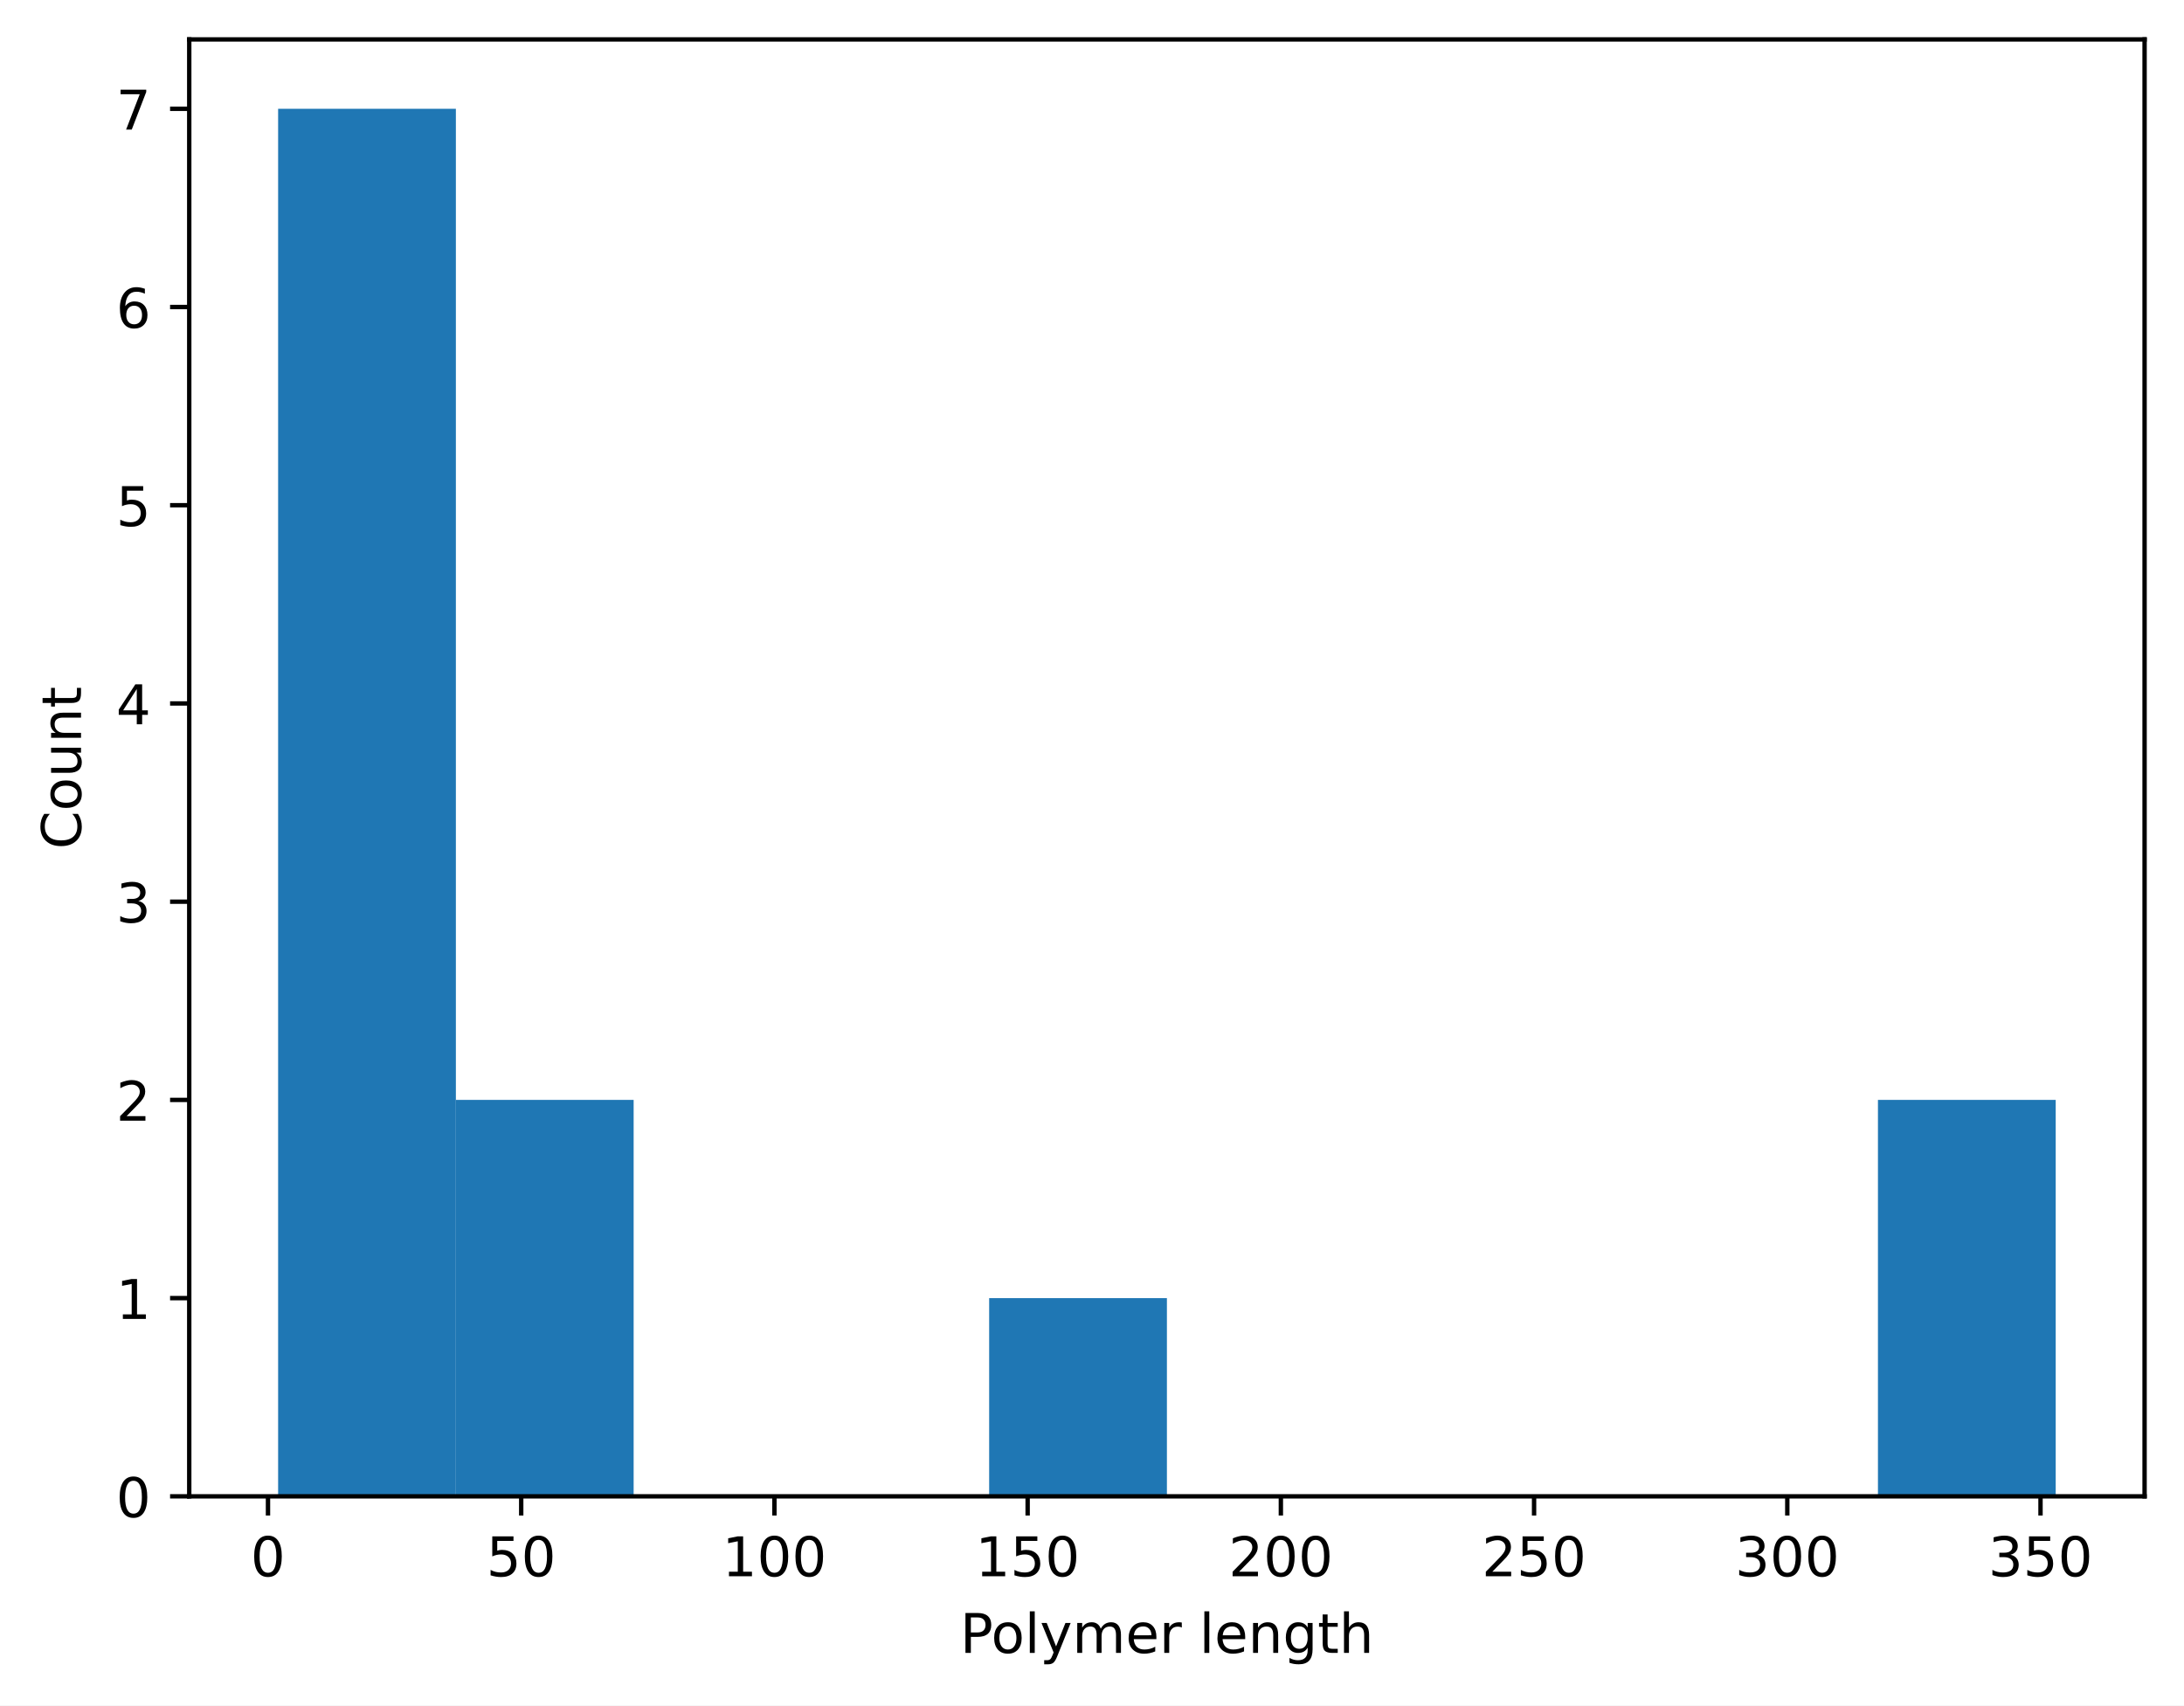
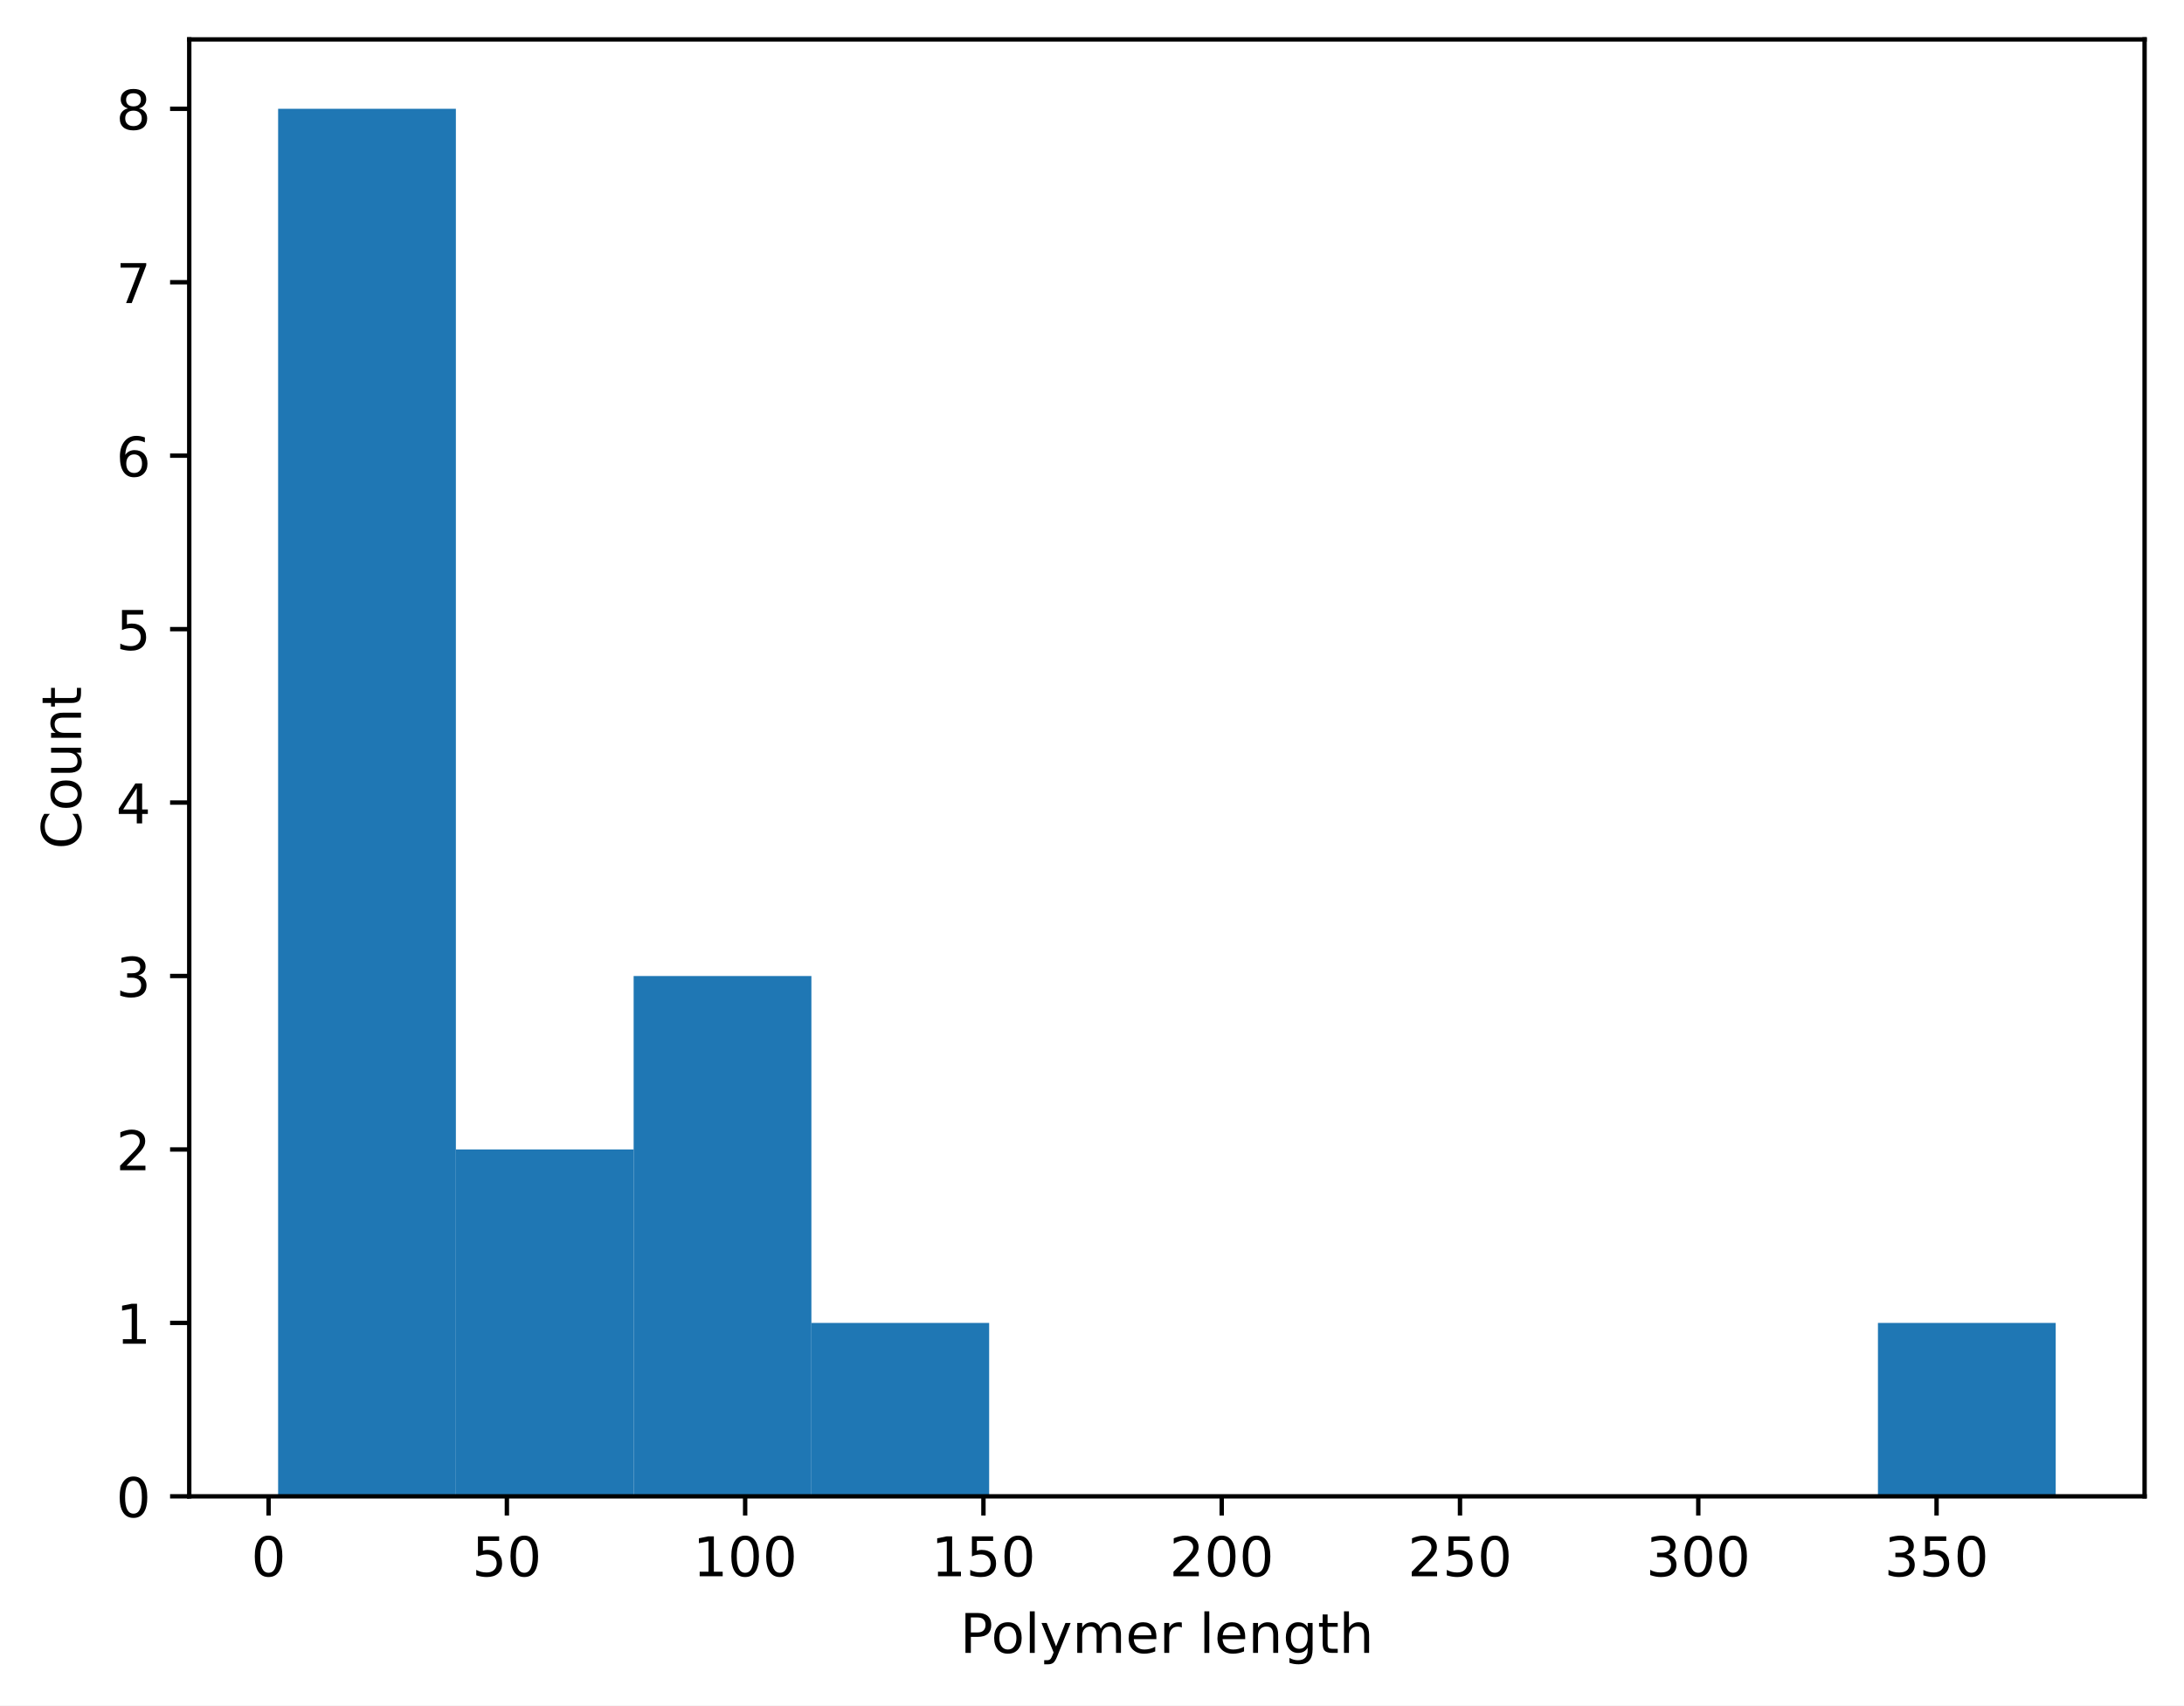
<svg xmlns="http://www.w3.org/2000/svg" xmlns:xlink="http://www.w3.org/1999/xlink" width="398.882pt" height="311.513pt" viewBox="0 0 398.882 311.513" version="1.1">
  <defs>
    <style type="text/css">*{stroke-linejoin: round; stroke-linecap: butt}</style>
  </defs>
  <g id="figure_1">
    <g id="patch_1">
      <path d="M 0 311.513  L 398.882 311.513  L 398.882 0  L 0 0  z " style="fill: #ffffff" />
    </g>
    <g id="axes_1">
      <g id="patch_2">
        <path d="M 34.562 273.312  L 391.683 273.312  L 391.683 7.2  L 34.562 7.2  z " style="fill: #ffffff" />
      </g>
      <g id="patch_3">
-         <path d="M 50.795 273.312  L 83.261 273.312  L 83.261 19.872  L 50.795 19.872  z " clip-path="url(#p8241aeb99f)" style="fill: #1f77b4" />
+         <path d="M 50.795 273.312  L 83.261 273.312  L 83.261 19.872  L 50.795 19.872  z " clip-path="url(#p227bb9516e)" style="fill: #1f77b4" />
      </g>
      <g id="patch_4">
-         <path d="M 83.261 273.312  L 115.726 273.312  L 115.726 200.901  L 83.261 200.901  z " clip-path="url(#p8241aeb99f)" style="fill: #1f77b4" />
+         <path d="M 83.261 273.312  L 115.726 273.312  L 115.726 209.952  L 83.261 209.952  z " clip-path="url(#p227bb9516e)" style="fill: #1f77b4" />
      </g>
      <g id="patch_5">
-         <path d="M 115.726 273.312  L 148.192 273.312  L 148.192 273.312  L 115.726 273.312  z " clip-path="url(#p8241aeb99f)" style="fill: #1f77b4" />
+         <path d="M 115.726 273.312  L 148.192 273.312  L 148.192 178.272  L 115.726 178.272  z " clip-path="url(#p227bb9516e)" style="fill: #1f77b4" />
      </g>
      <g id="patch_6">
-         <path d="M 148.192 273.312  L 180.657 273.312  L 180.657 273.312  L 148.192 273.312  z " clip-path="url(#p8241aeb99f)" style="fill: #1f77b4" />
+         <path d="M 148.192 273.312  L 180.657 273.312  L 180.657 241.632  L 148.192 241.632  z " clip-path="url(#p227bb9516e)" style="fill: #1f77b4" />
      </g>
      <g id="patch_7">
-         <path d="M 180.657 273.312  L 213.123 273.312  L 213.123 237.106  L 180.657 237.106  z " clip-path="url(#p8241aeb99f)" style="fill: #1f77b4" />
+         <path d="M 180.657 273.312  L 213.123 273.312  L 213.123 273.312  L 180.657 273.312  z " clip-path="url(#p227bb9516e)" style="fill: #1f77b4" />
      </g>
      <g id="patch_8">
-         <path d="M 213.123 273.312  L 245.588 273.312  L 245.588 273.312  L 213.123 273.312  z " clip-path="url(#p8241aeb99f)" style="fill: #1f77b4" />
+         <path d="M 213.123 273.312  L 245.588 273.312  L 245.588 273.312  L 213.123 273.312  z " clip-path="url(#p227bb9516e)" style="fill: #1f77b4" />
      </g>
      <g id="patch_9">
-         <path d="M 245.588 273.312  L 278.053 273.312  L 278.053 273.312  L 245.588 273.312  z " clip-path="url(#p8241aeb99f)" style="fill: #1f77b4" />
+         <path d="M 245.588 273.312  L 278.053 273.312  L 278.053 273.312  L 245.588 273.312  z " clip-path="url(#p227bb9516e)" style="fill: #1f77b4" />
      </g>
      <g id="patch_10">
-         <path d="M 278.053 273.312  L 310.519 273.312  L 310.519 273.312  L 278.053 273.312  z " clip-path="url(#p8241aeb99f)" style="fill: #1f77b4" />
+         <path d="M 278.053 273.312  L 310.519 273.312  L 310.519 273.312  L 278.053 273.312  z " clip-path="url(#p227bb9516e)" style="fill: #1f77b4" />
      </g>
      <g id="patch_11">
-         <path d="M 310.519 273.312  L 342.984 273.312  L 342.984 273.312  L 310.519 273.312  z " clip-path="url(#p8241aeb99f)" style="fill: #1f77b4" />
+         <path d="M 310.519 273.312  L 342.984 273.312  L 342.984 273.312  L 310.519 273.312  z " clip-path="url(#p227bb9516e)" style="fill: #1f77b4" />
      </g>
      <g id="patch_12">
-         <path d="M 342.984 273.312  L 375.45 273.312  L 375.45 200.901  L 342.984 200.901  z " clip-path="url(#p8241aeb99f)" style="fill: #1f77b4" />
+         <path d="M 342.984 273.312  L 375.45 273.312  L 375.45 241.632  L 342.984 241.632  z " clip-path="url(#p227bb9516e)" style="fill: #1f77b4" />
      </g>
      <g id="matplotlib.axis_1">
        <g id="xtick_1">
          <g id="line2d_1">
            <defs>
-               <path id="m7d7d865027" d="M 0 0  L 0 3.5  " style="stroke: #000000; stroke-width: 0.8" />
+               <path id="m847fe4f2ba" d="M 0 0  L 0 3.5  " style="stroke: #000000; stroke-width: 0.8" />
            </defs>
            <g>
-               <use xlink:href="#m7d7d865027" x="48.945" y="273.312" style="stroke: #000000; stroke-width: 0.8" />
+               <use xlink:href="#m847fe4f2ba" x="49.054" y="273.312" style="stroke: #000000; stroke-width: 0.8" />
            </g>
          </g>
          <g id="text_1">
-             <g transform="translate(45.76409 287.9097) scale(0.1 -0.1)">
+             <g transform="translate(45.8732 287.9097) scale(0.1 -0.1)">
              <defs>
                <path id="DejaVuSans-13" d="M 2034 4250  Q 1547 4250 1301 3770  Q 1056 3291 1056 2328  Q 1056 1369 1301 889  Q 1547 409 2034 409  Q 2525 409 2770 889  Q 3016 1369 3016 2328  Q 3016 3291 2770 3770  Q 2525 4250 2034 4250  z M 2034 4750  Q 2819 4750 3233 4129  Q 3647 3509 3647 2328  Q 3647 1150 3233 529  Q 2819 -91 2034 -91  Q 1250 -91 836 529  Q 422 1150 422 2328  Q 422 3509 836 4129  Q 1250 4750 2034 4750  z " transform="scale(0.015625)" />
              </defs>
              <use xlink:href="#DejaVuSans-13" />
            </g>
          </g>
        </g>
        <g id="xtick_2">
          <g id="line2d_2">
            <g>
-               <use xlink:href="#m7d7d865027" x="95.192" y="273.312" style="stroke: #000000; stroke-width: 0.8" />
+               <use xlink:href="#m847fe4f2ba" x="92.574" y="273.312" style="stroke: #000000; stroke-width: 0.8" />
            </g>
          </g>
          <g id="text_2">
-             <g transform="translate(88.82993 287.9097) scale(0.1 -0.1)">
+             <g transform="translate(86.21133 287.9097) scale(0.1 -0.1)">
              <defs>
                <path id="DejaVuSans-18" d="M 691 4666  L 3169 4666  L 3169 4134  L 1269 4134  L 1269 2991  Q 1406 3038 1543 3061  Q 1681 3084 1819 3084  Q 2600 3084 3056 2656  Q 3513 2228 3513 1497  Q 3513 744 3044 326  Q 2575 -91 1722 -91  Q 1428 -91 1123 -41  Q 819 9 494 109  L 494 744  Q 775 591 1075 516  Q 1375 441 1709 441  Q 2250 441 2565 725  Q 2881 1009 2881 1497  Q 2881 1984 2565 2268  Q 2250 2553 1709 2553  Q 1456 2553 1204 2497  Q 953 2441 691 2322  L 691 4666  z " transform="scale(0.015625)" />
              </defs>
              <use xlink:href="#DejaVuSans-18" />
              <use xlink:href="#DejaVuSans-13" transform="translate(63.625 0)" />
            </g>
          </g>
        </g>
        <g id="xtick_3">
          <g id="line2d_3">
            <g>
-               <use xlink:href="#m7d7d865027" x="141.44" y="273.312" style="stroke: #000000; stroke-width: 0.8" />
+               <use xlink:href="#m847fe4f2ba" x="136.093" y="273.312" style="stroke: #000000; stroke-width: 0.8" />
            </g>
          </g>
          <g id="text_3">
-             <g transform="translate(131.8958 287.9097) scale(0.1 -0.1)">
+             <g transform="translate(126.5495 287.9097) scale(0.1 -0.1)">
              <defs>
                <path id="DejaVuSans-14" d="M 794 531  L 1825 531  L 1825 4091  L 703 3866  L 703 4441  L 1819 4666  L 2450 4666  L 2450 531  L 3481 531  L 3481 0  L 794 0  L 794 531  z " transform="scale(0.015625)" />
              </defs>
              <use xlink:href="#DejaVuSans-14" />
              <use xlink:href="#DejaVuSans-13" transform="translate(63.625 0)" />
              <use xlink:href="#DejaVuSans-13" transform="translate(127.25 0)" />
            </g>
          </g>
        </g>
        <g id="xtick_4">
          <g id="line2d_4">
            <g>
-               <use xlink:href="#m7d7d865027" x="187.687" y="273.312" style="stroke: #000000; stroke-width: 0.8" />
+               <use xlink:href="#m847fe4f2ba" x="179.613" y="273.312" style="stroke: #000000; stroke-width: 0.8" />
            </g>
          </g>
          <g id="text_4">
-             <g transform="translate(178.1429 287.9097) scale(0.1 -0.1)">
+             <g transform="translate(170.0688 287.9097) scale(0.1 -0.1)">
              <use xlink:href="#DejaVuSans-14" />
              <use xlink:href="#DejaVuSans-18" transform="translate(63.625 0)" />
              <use xlink:href="#DejaVuSans-13" transform="translate(127.25 0)" />
            </g>
          </g>
        </g>
        <g id="xtick_5">
          <g id="line2d_5">
            <g>
-               <use xlink:href="#m7d7d865027" x="233.934" y="273.312" style="stroke: #000000; stroke-width: 0.8" />
+               <use xlink:href="#m847fe4f2ba" x="223.132" y="273.312" style="stroke: #000000; stroke-width: 0.8" />
            </g>
          </g>
          <g id="text_5">
-             <g transform="translate(224.3899 287.9097) scale(0.1 -0.1)">
+             <g transform="translate(213.5882 287.9097) scale(0.1 -0.1)">
              <defs>
                <path id="DejaVuSans-15" d="M 1228 531  L 3431 531  L 3431 0  L 469 0  L 469 531  Q 828 903 1448 1529  Q 2069 2156 2228 2338  Q 2531 2678 2651 2914  Q 2772 3150 2772 3378  Q 2772 3750 2511 3984  Q 2250 4219 1831 4219  Q 1534 4219 1204 4116  Q 875 4013 500 3803  L 500 4441  Q 881 4594 1212 4672  Q 1544 4750 1819 4750  Q 2544 4750 2975 4387  Q 3406 4025 3406 3419  Q 3406 3131 3298 2873  Q 3191 2616 2906 2266  Q 2828 2175 2409 1742  Q 1991 1309 1228 531  z " transform="scale(0.015625)" />
              </defs>
              <use xlink:href="#DejaVuSans-15" />
              <use xlink:href="#DejaVuSans-13" transform="translate(63.625 0)" />
              <use xlink:href="#DejaVuSans-13" transform="translate(127.25 0)" />
            </g>
          </g>
        </g>
        <g id="xtick_6">
          <g id="line2d_6">
            <g>
-               <use xlink:href="#m7d7d865027" x="280.181" y="273.312" style="stroke: #000000; stroke-width: 0.8" />
+               <use xlink:href="#m847fe4f2ba" x="266.651" y="273.312" style="stroke: #000000; stroke-width: 0.8" />
            </g>
          </g>
          <g id="text_6">
-             <g transform="translate(270.637 287.9097) scale(0.1 -0.1)">
+             <g transform="translate(257.1076 287.9097) scale(0.1 -0.1)">
              <use xlink:href="#DejaVuSans-15" />
              <use xlink:href="#DejaVuSans-18" transform="translate(63.625 0)" />
              <use xlink:href="#DejaVuSans-13" transform="translate(127.25 0)" />
            </g>
          </g>
        </g>
        <g id="xtick_7">
          <g id="line2d_7">
            <g>
-               <use xlink:href="#m7d7d865027" x="326.428" y="273.312" style="stroke: #000000; stroke-width: 0.8" />
+               <use xlink:href="#m847fe4f2ba" x="310.171" y="273.312" style="stroke: #000000; stroke-width: 0.8" />
            </g>
          </g>
          <g id="text_7">
-             <g transform="translate(316.8841 287.9097) scale(0.1 -0.1)">
+             <g transform="translate(300.627 287.9097) scale(0.1 -0.1)">
              <defs>
                <path id="DejaVuSans-16" d="M 2597 2516  Q 3050 2419 3304 2112  Q 3559 1806 3559 1356  Q 3559 666 3084 287  Q 2609 -91 1734 -91  Q 1441 -91 1130 -33  Q 819 25 488 141  L 488 750  Q 750 597 1062 519  Q 1375 441 1716 441  Q 2309 441 2620 675  Q 2931 909 2931 1356  Q 2931 1769 2642 2001  Q 2353 2234 1838 2234  L 1294 2234  L 1294 2753  L 1863 2753  Q 2328 2753 2575 2939  Q 2822 3125 2822 3475  Q 2822 3834 2567 4026  Q 2313 4219 1838 4219  Q 1578 4219 1281 4162  Q 984 4106 628 3988  L 628 4550  Q 988 4650 1302 4700  Q 1616 4750 1894 4750  Q 2613 4750 3031 4423  Q 3450 4097 3450 3541  Q 3450 3153 3228 2886  Q 3006 2619 2597 2516  z " transform="scale(0.015625)" />
              </defs>
              <use xlink:href="#DejaVuSans-16" />
              <use xlink:href="#DejaVuSans-13" transform="translate(63.625 0)" />
              <use xlink:href="#DejaVuSans-13" transform="translate(127.25 0)" />
            </g>
          </g>
        </g>
        <g id="xtick_8">
          <g id="line2d_8">
            <g>
-               <use xlink:href="#m7d7d865027" x="372.675" y="273.312" style="stroke: #000000; stroke-width: 0.8" />
+               <use xlink:href="#m847fe4f2ba" x="353.69" y="273.312" style="stroke: #000000; stroke-width: 0.8" />
            </g>
          </g>
          <g id="text_8">
-             <g transform="translate(363.1312 287.9097) scale(0.1 -0.1)">
+             <g transform="translate(344.1463 287.9097) scale(0.1 -0.1)">
              <use xlink:href="#DejaVuSans-16" />
              <use xlink:href="#DejaVuSans-18" transform="translate(63.625 0)" />
              <use xlink:href="#DejaVuSans-13" transform="translate(127.25 0)" />
            </g>
          </g>
        </g>
        <g id="text_9">
          <g transform="translate(175.3491 301.9104) scale(0.1 -0.1)">
            <defs>
              <path id="DejaVuSans-33" d="M 1259 4147  L 1259 2394  L 2053 2394  Q 2494 2394 2734 2622  Q 2975 2850 2975 3272  Q 2975 3691 2734 3919  Q 2494 4147 2053 4147  L 1259 4147  z M 628 4666  L 2053 4666  Q 2838 4666 3239 4311  Q 3641 3956 3641 3272  Q 3641 2581 3239 2228  Q 2838 1875 2053 1875  L 1259 1875  L 1259 0  L 628 0  L 628 4666  z " transform="scale(0.015625)" />
              <path id="DejaVuSans-52" d="M 1959 3097  Q 1497 3097 1228 2736  Q 959 2375 959 1747  Q 959 1119 1226 758  Q 1494 397 1959 397  Q 2419 397 2687 759  Q 2956 1122 2956 1747  Q 2956 2369 2687 2733  Q 2419 3097 1959 3097  z M 1959 3584  Q 2709 3584 3137 3096  Q 3566 2609 3566 1747  Q 3566 888 3137 398  Q 2709 -91 1959 -91  Q 1206 -91 779 398  Q 353 888 353 1747  Q 353 2609 779 3096  Q 1206 3584 1959 3584  z " transform="scale(0.015625)" />
              <path id="DejaVuSans-4f" d="M 603 4863  L 1178 4863  L 1178 0  L 603 0  L 603 4863  z " transform="scale(0.015625)" />
              <path id="DejaVuSans-5c" d="M 2059 -325  Q 1816 -950 1584 -1140  Q 1353 -1331 966 -1331  L 506 -1331  L 506 -850  L 844 -850  Q 1081 -850 1212 -737  Q 1344 -625 1503 -206  L 1606 56  L 191 3500  L 800 3500  L 1894 763  L 2988 3500  L 3597 3500  L 2059 -325  z " transform="scale(0.015625)" />
              <path id="DejaVuSans-50" d="M 3328 2828  Q 3544 3216 3844 3400  Q 4144 3584 4550 3584  Q 5097 3584 5394 3201  Q 5691 2819 5691 2113  L 5691 0  L 5113 0  L 5113 2094  Q 5113 2597 4934 2840  Q 4756 3084 4391 3084  Q 3944 3084 3684 2787  Q 3425 2491 3425 1978  L 3425 0  L 2847 0  L 2847 2094  Q 2847 2600 2669 2842  Q 2491 3084 2119 3084  Q 1678 3084 1418 2786  Q 1159 2488 1159 1978  L 1159 0  L 581 0  L 581 3500  L 1159 3500  L 1159 2956  Q 1356 3278 1631 3431  Q 1906 3584 2284 3584  Q 2666 3584 2933 3390  Q 3200 3197 3328 2828  z " transform="scale(0.015625)" />
              <path id="DejaVuSans-48" d="M 3597 1894  L 3597 1613  L 953 1613  Q 991 1019 1311 708  Q 1631 397 2203 397  Q 2534 397 2845 478  Q 3156 559 3463 722  L 3463 178  Q 3153 47 2828 -22  Q 2503 -91 2169 -91  Q 1331 -91 842 396  Q 353 884 353 1716  Q 353 2575 817 3079  Q 1281 3584 2069 3584  Q 2775 3584 3186 3129  Q 3597 2675 3597 1894  z M 3022 2063  Q 3016 2534 2758 2815  Q 2500 3097 2075 3097  Q 1594 3097 1305 2825  Q 1016 2553 972 2059  L 3022 2063  z " transform="scale(0.015625)" />
              <path id="DejaVuSans-55" d="M 2631 2963  Q 2534 3019 2420 3045  Q 2306 3072 2169 3072  Q 1681 3072 1420 2755  Q 1159 2438 1159 1844  L 1159 0  L 581 0  L 581 3500  L 1159 3500  L 1159 2956  Q 1341 3275 1631 3429  Q 1922 3584 2338 3584  Q 2397 3584 2469 3576  Q 2541 3569 2628 3553  L 2631 2963  z " transform="scale(0.015625)" />
              <path id="DejaVuSans-3" transform="scale(0.015625)" />
              <path id="DejaVuSans-51" d="M 3513 2113  L 3513 0  L 2938 0  L 2938 2094  Q 2938 2591 2744 2837  Q 2550 3084 2163 3084  Q 1697 3084 1428 2787  Q 1159 2491 1159 1978  L 1159 0  L 581 0  L 581 3500  L 1159 3500  L 1159 2956  Q 1366 3272 1645 3428  Q 1925 3584 2291 3584  Q 2894 3584 3203 3211  Q 3513 2838 3513 2113  z " transform="scale(0.015625)" />
              <path id="DejaVuSans-4a" d="M 2906 1791  Q 2906 2416 2648 2759  Q 2391 3103 1925 3103  Q 1463 3103 1205 2759  Q 947 2416 947 1791  Q 947 1169 1205 825  Q 1463 481 1925 481  Q 2391 481 2648 825  Q 2906 1169 2906 1791  z M 3481 434  Q 3481 -459 3084 -895  Q 2688 -1331 1869 -1331  Q 1566 -1331 1297 -1286  Q 1028 -1241 775 -1147  L 775 -588  Q 1028 -725 1275 -790  Q 1522 -856 1778 -856  Q 2344 -856 2625 -561  Q 2906 -266 2906 331  L 2906 616  Q 2728 306 2450 153  Q 2172 0 1784 0  Q 1141 0 747 490  Q 353 981 353 1791  Q 353 2603 747 3093  Q 1141 3584 1784 3584  Q 2172 3584 2450 3431  Q 2728 3278 2906 2969  L 2906 3500  L 3481 3500  L 3481 434  z " transform="scale(0.015625)" />
              <path id="DejaVuSans-57" d="M 1172 4494  L 1172 3500  L 2356 3500  L 2356 3053  L 1172 3053  L 1172 1153  Q 1172 725 1289 603  Q 1406 481 1766 481  L 2356 481  L 2356 0  L 1766 0  Q 1100 0 847 248  Q 594 497 594 1153  L 594 3053  L 172 3053  L 172 3500  L 594 3500  L 594 4494  L 1172 4494  z " transform="scale(0.015625)" />
              <path id="DejaVuSans-4b" d="M 3513 2113  L 3513 0  L 2938 0  L 2938 2094  Q 2938 2591 2744 2837  Q 2550 3084 2163 3084  Q 1697 3084 1428 2787  Q 1159 2491 1159 1978  L 1159 0  L 581 0  L 581 4863  L 1159 4863  L 1159 2956  Q 1366 3272 1645 3428  Q 1925 3584 2291 3584  Q 2894 3584 3203 3211  Q 3513 2838 3513 2113  z " transform="scale(0.015625)" />
            </defs>
            <use xlink:href="#DejaVuSans-33" />
            <use xlink:href="#DejaVuSans-52" transform="translate(56.73438 0)" />
            <use xlink:href="#DejaVuSans-4f" transform="translate(117.9219 0)" />
            <use xlink:href="#DejaVuSans-5c" transform="translate(145.7031 0)" />
            <use xlink:href="#DejaVuSans-50" transform="translate(204.8906 0)" />
            <use xlink:href="#DejaVuSans-48" transform="translate(302.2969 0)" />
            <use xlink:href="#DejaVuSans-55" transform="translate(363.8281 0)" />
            <use xlink:href="#DejaVuSans-3" transform="translate(404.9375 0)" />
            <use xlink:href="#DejaVuSans-4f" transform="translate(436.7188 0)" />
            <use xlink:href="#DejaVuSans-48" transform="translate(464.5 0)" />
            <use xlink:href="#DejaVuSans-51" transform="translate(526.0312 0)" />
            <use xlink:href="#DejaVuSans-4a" transform="translate(589.4062 0)" />
            <use xlink:href="#DejaVuSans-57" transform="translate(652.8906 0)" />
            <use xlink:href="#DejaVuSans-4b" transform="translate(692.0938 0)" />
          </g>
        </g>
      </g>
      <g id="matplotlib.axis_2">
        <g id="ytick_1">
          <g id="line2d_9">
            <defs>
-               <path id="m6d92dba15b" d="M 0 0  L -3.5 0  " style="stroke: #000000; stroke-width: 0.8" />
+               <path id="m1a182ec695" d="M 0 0  L -3.5 0  " style="stroke: #000000; stroke-width: 0.8" />
            </defs>
            <g>
-               <use xlink:href="#m6d92dba15b" x="34.562" y="273.312" style="stroke: #000000; stroke-width: 0.8" />
+               <use xlink:href="#m1a182ec695" x="34.562" y="273.312" style="stroke: #000000; stroke-width: 0.8" />
            </g>
          </g>
          <g id="text_10">
            <g transform="translate(21.2 277.1108) scale(0.1 -0.1)">
              <use xlink:href="#DejaVuSans-13" />
            </g>
          </g>
        </g>
        <g id="ytick_2">
          <g id="line2d_10">
            <g>
-               <use xlink:href="#m6d92dba15b" x="34.562" y="237.106" style="stroke: #000000; stroke-width: 0.8" />
+               <use xlink:href="#m1a182ec695" x="34.562" y="241.632" style="stroke: #000000; stroke-width: 0.8" />
            </g>
          </g>
          <g id="text_11">
-             <g transform="translate(21.2 240.9051) scale(0.1 -0.1)">
+             <g transform="translate(21.2 245.4308) scale(0.1 -0.1)">
              <use xlink:href="#DejaVuSans-14" />
            </g>
          </g>
        </g>
        <g id="ytick_3">
          <g id="line2d_11">
            <g>
-               <use xlink:href="#m6d92dba15b" x="34.562" y="200.901" style="stroke: #000000; stroke-width: 0.8" />
+               <use xlink:href="#m1a182ec695" x="34.562" y="209.952" style="stroke: #000000; stroke-width: 0.8" />
            </g>
          </g>
          <g id="text_12">
-             <g transform="translate(21.2 204.6994) scale(0.1 -0.1)">
+             <g transform="translate(21.2 213.7508) scale(0.1 -0.1)">
              <use xlink:href="#DejaVuSans-15" />
            </g>
          </g>
        </g>
        <g id="ytick_4">
          <g id="line2d_12">
            <g>
-               <use xlink:href="#m6d92dba15b" x="34.562" y="164.695" style="stroke: #000000; stroke-width: 0.8" />
+               <use xlink:href="#m1a182ec695" x="34.562" y="178.272" style="stroke: #000000; stroke-width: 0.8" />
            </g>
          </g>
          <g id="text_13">
-             <g transform="translate(21.2 168.4937) scale(0.1 -0.1)">
+             <g transform="translate(21.2 182.0708) scale(0.1 -0.1)">
              <use xlink:href="#DejaVuSans-16" />
            </g>
          </g>
        </g>
        <g id="ytick_5">
          <g id="line2d_13">
            <g>
-               <use xlink:href="#m6d92dba15b" x="34.562" y="128.489" style="stroke: #000000; stroke-width: 0.8" />
+               <use xlink:href="#m1a182ec695" x="34.562" y="146.592" style="stroke: #000000; stroke-width: 0.8" />
            </g>
          </g>
          <g id="text_14">
-             <g transform="translate(21.2 132.288) scale(0.1 -0.1)">
+             <g transform="translate(21.2 150.3908) scale(0.1 -0.1)">
              <defs>
                <path id="DejaVuSans-17" d="M 2419 4116  L 825 1625  L 2419 1625  L 2419 4116  z M 2253 4666  L 3047 4666  L 3047 1625  L 3713 1625  L 3713 1100  L 3047 1100  L 3047 0  L 2419 0  L 2419 1100  L 313 1100  L 313 1709  L 2253 4666  z " transform="scale(0.015625)" />
              </defs>
              <use xlink:href="#DejaVuSans-17" />
            </g>
          </g>
        </g>
        <g id="ytick_6">
          <g id="line2d_14">
            <g>
-               <use xlink:href="#m6d92dba15b" x="34.562" y="92.283" style="stroke: #000000; stroke-width: 0.8" />
+               <use xlink:href="#m1a182ec695" x="34.562" y="114.912" style="stroke: #000000; stroke-width: 0.8" />
            </g>
          </g>
          <g id="text_15">
-             <g transform="translate(21.2 96.08226) scale(0.1 -0.1)">
+             <g transform="translate(21.2 118.7108) scale(0.1 -0.1)">
              <use xlink:href="#DejaVuSans-18" />
            </g>
          </g>
        </g>
        <g id="ytick_7">
          <g id="line2d_15">
            <g>
-               <use xlink:href="#m6d92dba15b" x="34.562" y="56.078" style="stroke: #000000; stroke-width: 0.8" />
+               <use xlink:href="#m1a182ec695" x="34.562" y="83.232" style="stroke: #000000; stroke-width: 0.8" />
            </g>
          </g>
          <g id="text_16">
-             <g transform="translate(21.2 59.87654) scale(0.1 -0.1)">
+             <g transform="translate(21.2 87.03083) scale(0.1 -0.1)">
              <defs>
                <path id="DejaVuSans-19" d="M 2113 2584  Q 1688 2584 1439 2293  Q 1191 2003 1191 1497  Q 1191 994 1439 701  Q 1688 409 2113 409  Q 2538 409 2786 701  Q 3034 994 3034 1497  Q 3034 2003 2786 2293  Q 2538 2584 2113 2584  z M 3366 4563  L 3366 3988  Q 3128 4100 2886 4159  Q 2644 4219 2406 4219  Q 1781 4219 1451 3797  Q 1122 3375 1075 2522  Q 1259 2794 1537 2939  Q 1816 3084 2150 3084  Q 2853 3084 3261 2657  Q 3669 2231 3669 1497  Q 3669 778 3244 343  Q 2819 -91 2113 -91  Q 1303 -91 875 529  Q 447 1150 447 2328  Q 447 3434 972 4092  Q 1497 4750 2381 4750  Q 2619 4750 2861 4703  Q 3103 4656 3366 4563  z " transform="scale(0.015625)" />
              </defs>
              <use xlink:href="#DejaVuSans-19" />
            </g>
          </g>
        </g>
        <g id="ytick_8">
          <g id="line2d_16">
            <g>
-               <use xlink:href="#m6d92dba15b" x="34.562" y="19.872" style="stroke: #000000; stroke-width: 0.8" />
+               <use xlink:href="#m1a182ec695" x="34.562" y="51.552" style="stroke: #000000; stroke-width: 0.8" />
            </g>
          </g>
          <g id="text_17">
+             <g transform="translate(21.2 55.35083) scale(0.1 -0.1)">
+               <defs>
+                 <path id="DejaVuSans-1a" d="M 525 4666  L 3525 4666  L 3525 4397  L 1831 0  L 1172 0  L 2766 4134  L 525 4134  L 525 4666  z " transform="scale(0.015625)" />
+               </defs>
+               <use xlink:href="#DejaVuSans-1a" />
+             </g>
+           </g>
+         </g>
+         <g id="ytick_9">
+           <g id="line2d_17">
+             <g>
+               <use xlink:href="#m1a182ec695" x="34.562" y="19.872" style="stroke: #000000; stroke-width: 0.8" />
+             </g>
+           </g>
+           <g id="text_18">
            <g transform="translate(21.2 23.67083) scale(0.1 -0.1)">
              <defs>
-                 <path id="DejaVuSans-1a" d="M 525 4666  L 3525 4666  L 3525 4397  L 1831 0  L 1172 0  L 2766 4134  L 525 4134  L 525 4666  z " transform="scale(0.015625)" />
-               </defs>
-               <use xlink:href="#DejaVuSans-1a" />
-             </g>
-           </g>
-         </g>
-         <g id="text_18">
+                 <path id="DejaVuSans-1b" d="M 2034 2216  Q 1584 2216 1326 1975  Q 1069 1734 1069 1313  Q 1069 891 1326 650  Q 1584 409 2034 409  Q 2484 409 2743 651  Q 3003 894 3003 1313  Q 3003 1734 2745 1975  Q 2488 2216 2034 2216  z M 1403 2484  Q 997 2584 770 2862  Q 544 3141 544 3541  Q 544 4100 942 4425  Q 1341 4750 2034 4750  Q 2731 4750 3128 4425  Q 3525 4100 3525 3541  Q 3525 3141 3298 2862  Q 3072 2584 2669 2484  Q 3125 2378 3379 2068  Q 3634 1759 3634 1313  Q 3634 634 3220 271  Q 2806 -91 2034 -91  Q 1263 -91 848 271  Q 434 634 434 1313  Q 434 1759 690 2068  Q 947 2378 1403 2484  z M 1172 3481  Q 1172 3119 1398 2916  Q 1625 2713 2034 2713  Q 2441 2713 2670 2916  Q 2900 3119 2900 3481  Q 2900 3844 2670 4047  Q 2441 4250 2034 4250  Q 1625 4250 1398 4047  Q 1172 3844 1172 3481  z " transform="scale(0.015625)" />
+               </defs>
+               <use xlink:href="#DejaVuSans-1b" />
+             </g>
+           </g>
+         </g>
+         <g id="text_19">
          <g transform="translate(14.79766 155.1044) rotate(-90) scale(0.1 -0.1)">
            <defs>
              <path id="DejaVuSans-26" d="M 4122 4306  L 4122 3641  Q 3803 3938 3442 4084  Q 3081 4231 2675 4231  Q 1875 4231 1450 3742  Q 1025 3253 1025 2328  Q 1025 1406 1450 917  Q 1875 428 2675 428  Q 3081 428 3442 575  Q 3803 722 4122 1019  L 4122 359  Q 3791 134 3420 21  Q 3050 -91 2638 -91  Q 1578 -91 968 557  Q 359 1206 359 2328  Q 359 3453 968 4101  Q 1578 4750 2638 4750  Q 3056 4750 3426 4639  Q 3797 4528 4122 4306  z " transform="scale(0.015625)" />
              <path id="DejaVuSans-58" d="M 544 1381  L 544 3500  L 1119 3500  L 1119 1403  Q 1119 906 1312 657  Q 1506 409 1894 409  Q 2359 409 2629 706  Q 2900 1003 2900 1516  L 2900 3500  L 3475 3500  L 3475 0  L 2900 0  L 2900 538  Q 2691 219 2414 64  Q 2138 -91 1772 -91  Q 1169 -91 856 284  Q 544 659 544 1381  z M 1991 3584  L 1991 3584  z " transform="scale(0.015625)" />
            </defs>
            <use xlink:href="#DejaVuSans-26" />
            <use xlink:href="#DejaVuSans-52" transform="translate(69.82812 0)" />
            <use xlink:href="#DejaVuSans-58" transform="translate(131.0156 0)" />
            <use xlink:href="#DejaVuSans-51" transform="translate(194.3906 0)" />
            <use xlink:href="#DejaVuSans-57" transform="translate(257.7656 0)" />
          </g>
        </g>
      </g>
      <g id="patch_13">
        <path d="M 34.562 273.312  L 34.562 7.2  " style="fill: none; stroke: #000000; stroke-width: 0.8; stroke-linejoin: miter; stroke-linecap: square" />
      </g>
      <g id="patch_14">
        <path d="M 391.683 273.312  L 391.683 7.2  " style="fill: none; stroke: #000000; stroke-width: 0.8; stroke-linejoin: miter; stroke-linecap: square" />
      </g>
      <g id="patch_15">
        <path d="M 34.562 273.312  L 391.683 273.312  " style="fill: none; stroke: #000000; stroke-width: 0.8; stroke-linejoin: miter; stroke-linecap: square" />
      </g>
      <g id="patch_16">
        <path d="M 34.562 7.2  L 391.683 7.2  " style="fill: none; stroke: #000000; stroke-width: 0.8; stroke-linejoin: miter; stroke-linecap: square" />
      </g>
    </g>
  </g>
  <defs>
-     <clipPath id="p8241aeb99f">
+     <clipPath id="p227bb9516e">
      <rect x="34.562" y="7.2" width="357.12" height="266.112" />
    </clipPath>
  </defs>
</svg>
